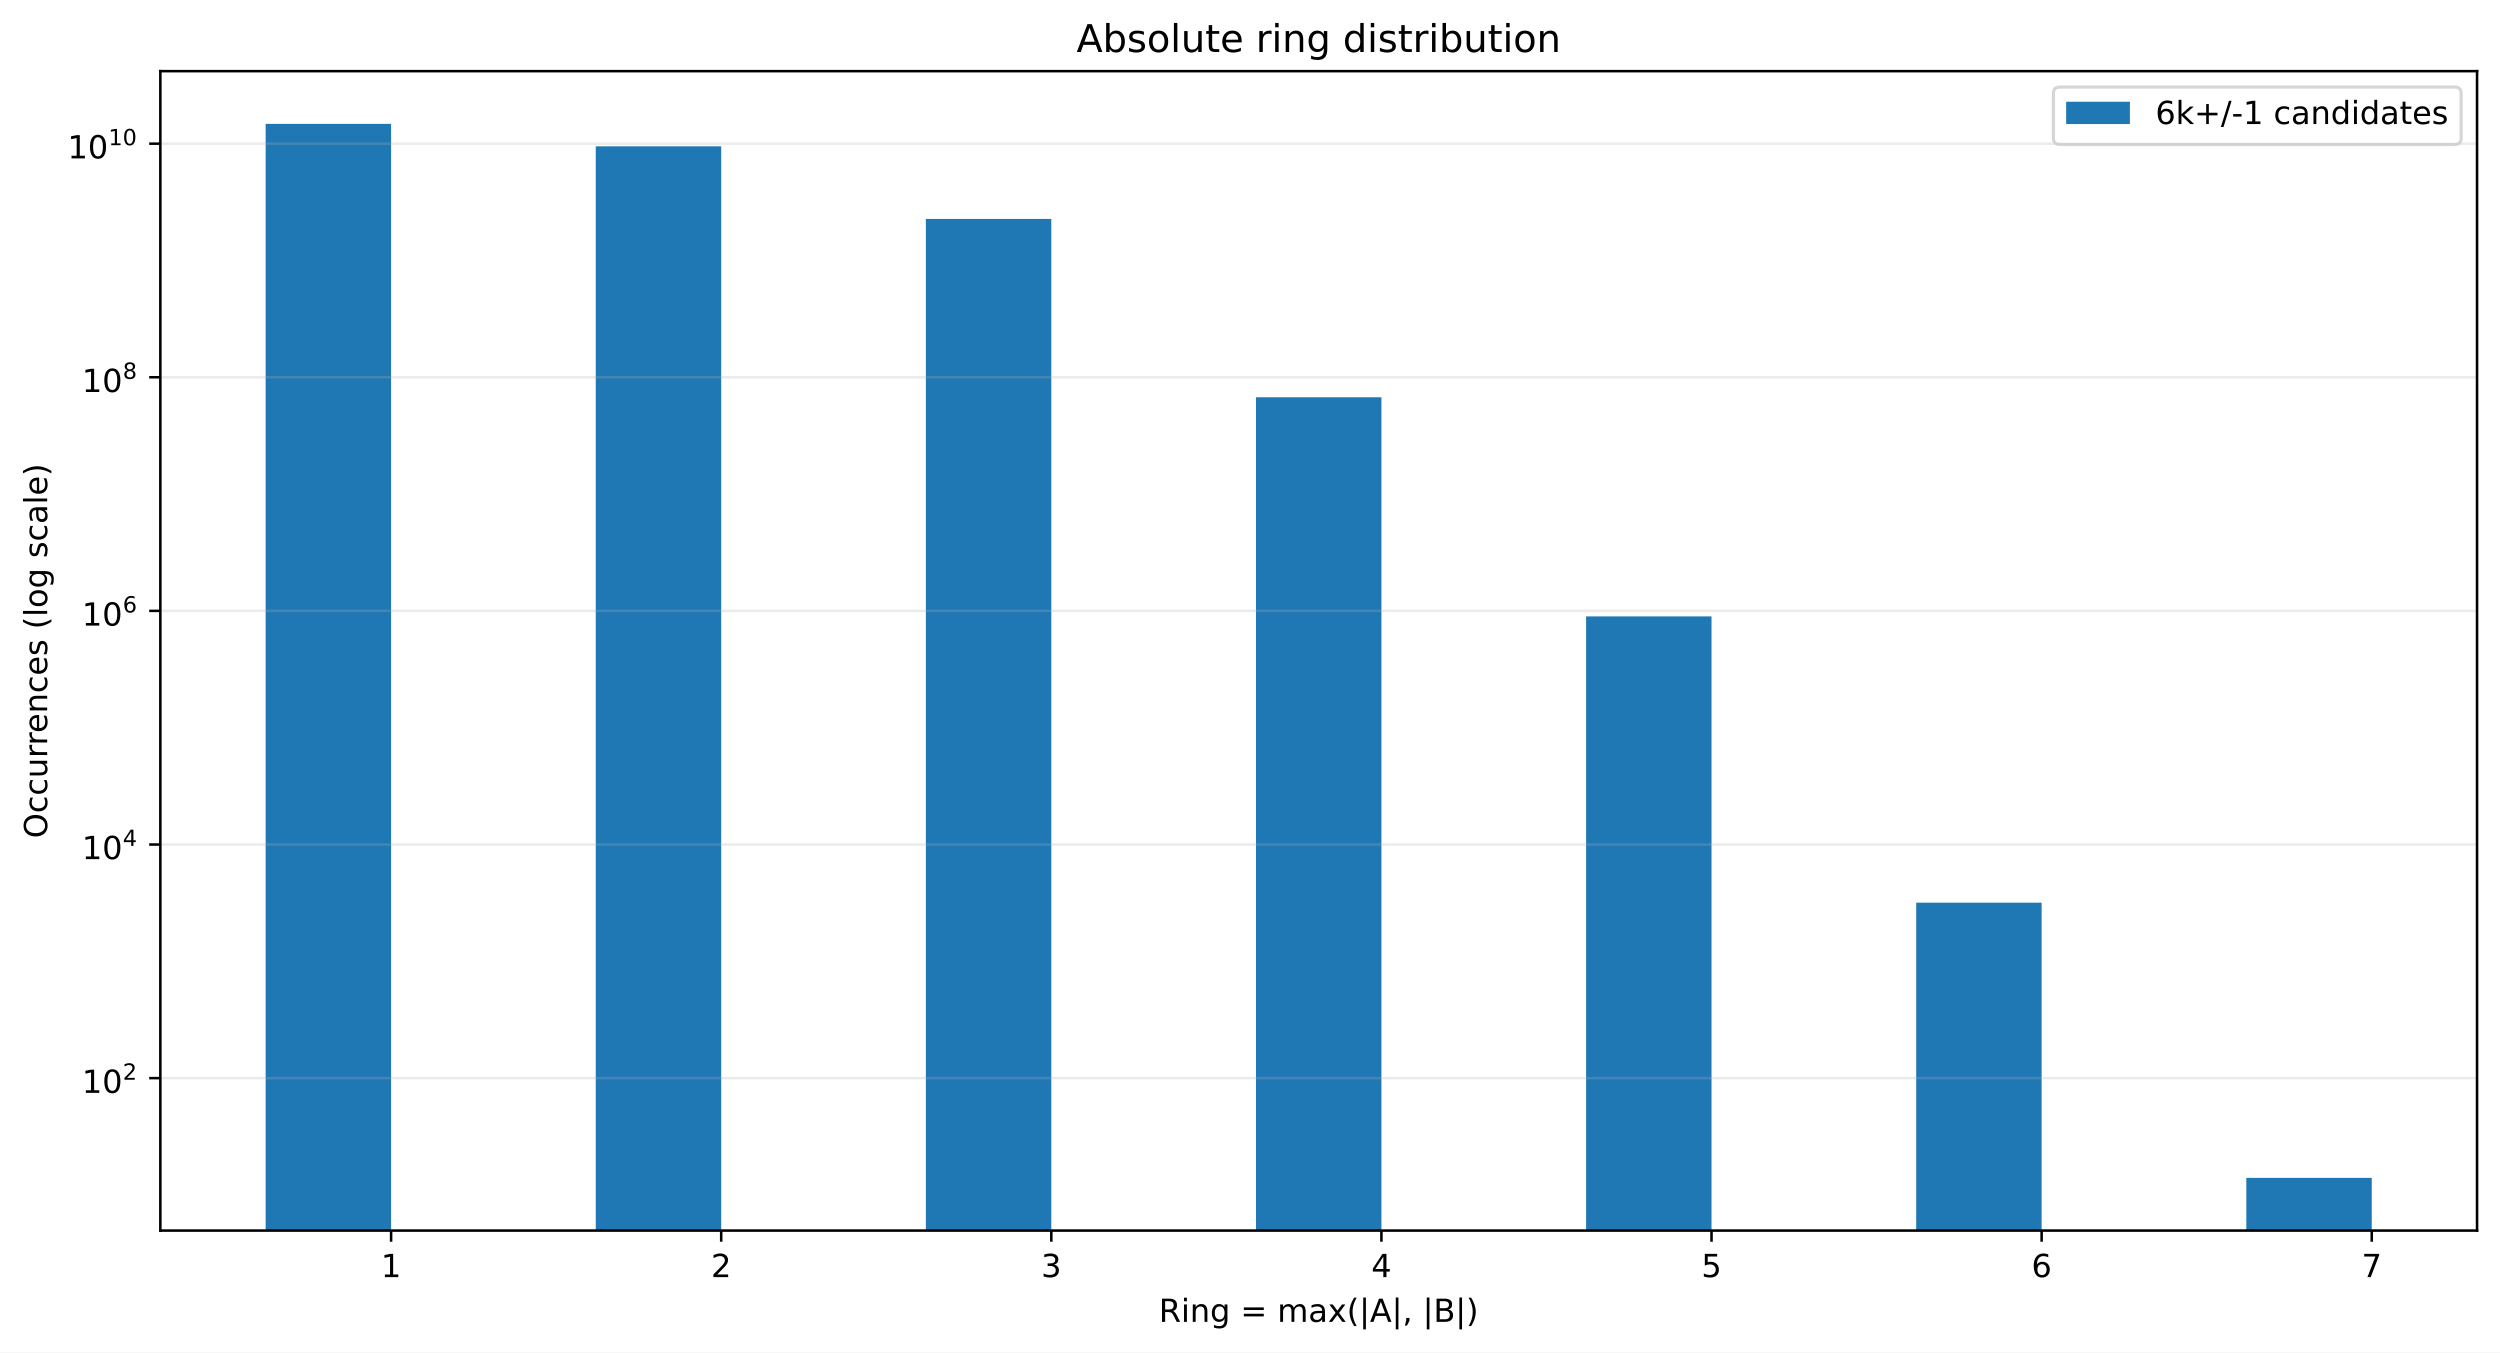
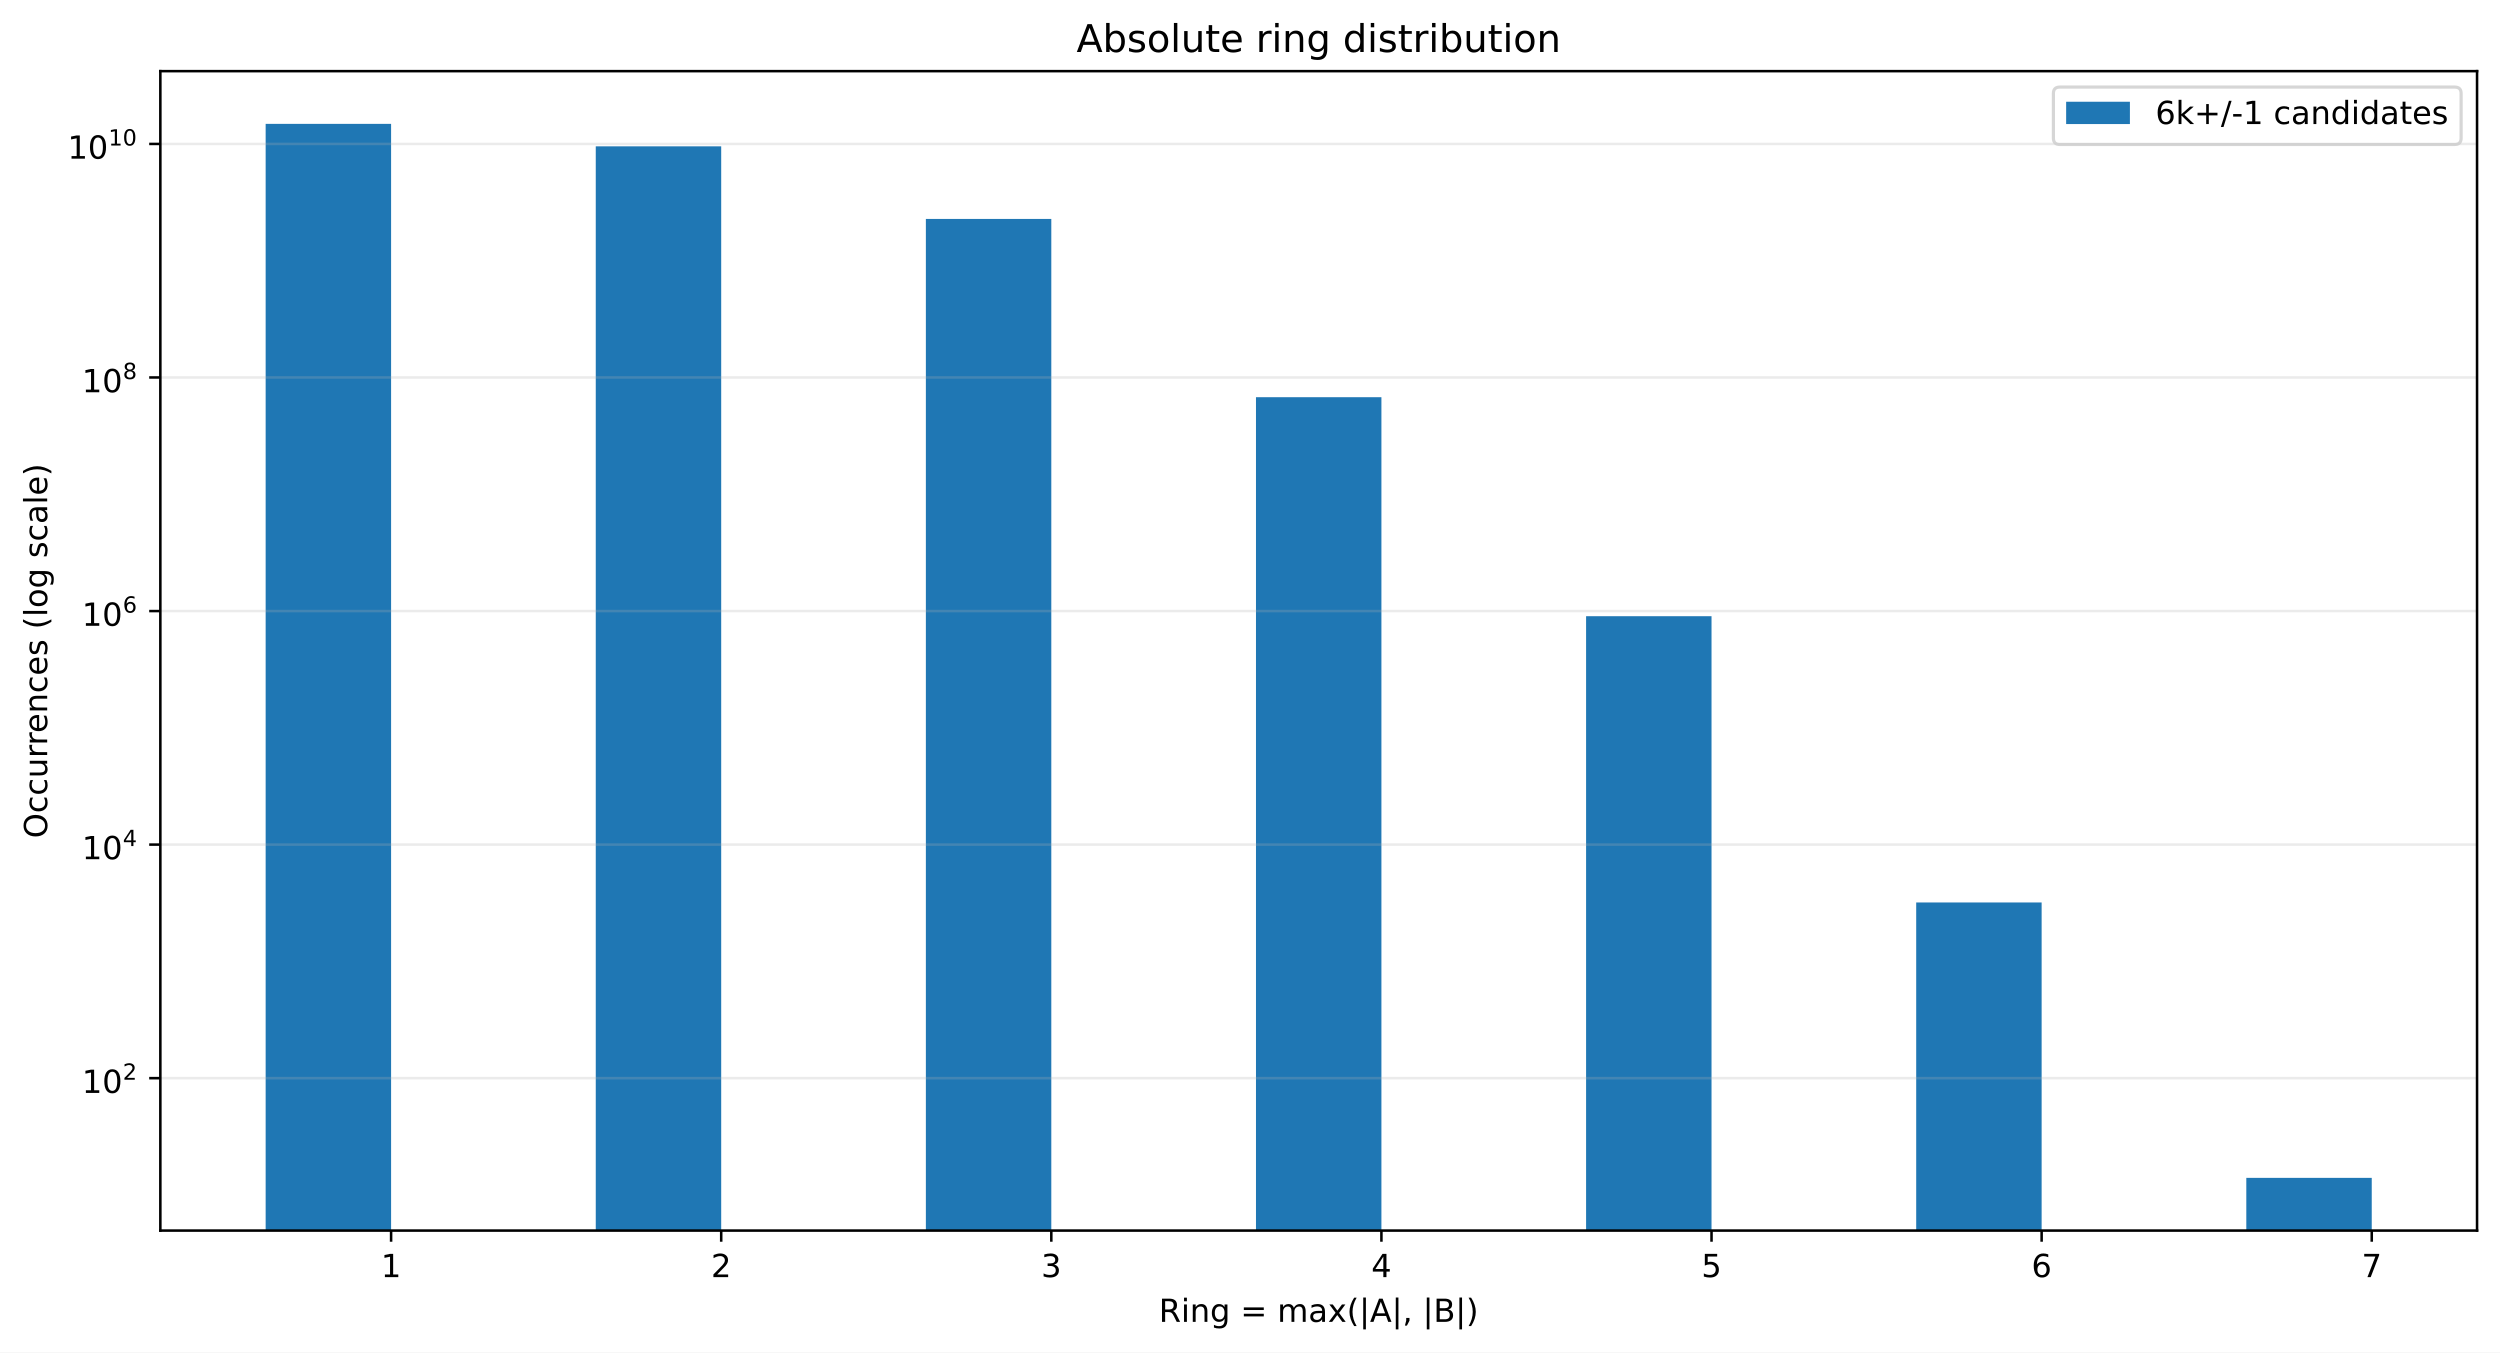
<svg xmlns="http://www.w3.org/2000/svg" xmlns:xlink="http://www.w3.org/1999/xlink" width="784.258pt" height="424.28pt" viewBox="0 0 784.258 424.28" version="1.1">
  <defs>
    <style type="text/css">*{stroke-linejoin: round; stroke-linecap: butt}</style>
  </defs>
  <g id="figure_1">
    <g id="patch_1">
      <path d="M 0 424.28  L 784.258 424.28  L 784.258 0  L 0 0  z " style="fill: #ffffff" />
    </g>
    <g id="axes_1">
      <g id="patch_2">
        <path d="M 50.301 386.036  L 777.058 386.036  L 777.058 22.318  L 50.301 22.318  z " style="fill: #ffffff" />
      </g>
      <g id="patch_3">
-         <path d="M 83.335 37055.465  L 122.687 37055.465  L 122.687 38.851  L 83.335 38.851  z " clip-path="url(#pf13f1424a8)" style="fill: #1f77b4" />
+         <path d="M 83.335 37045.117  L 122.687 37045.117  L 122.687 38.851  L 83.335 38.851  z " clip-path="url(#p269e6886d7)" style="fill: #1f77b4" />
      </g>
      <g id="patch_4">
-         <path d="M 186.891 37055.465  L 226.243 37055.465  L 226.243 45.904  L 186.891 45.904  z " clip-path="url(#pf13f1424a8)" style="fill: #1f77b4" />
+         <path d="M 186.891 37045.117  L 226.243 37045.117  L 226.243 45.902  L 186.891 45.902  z " clip-path="url(#p269e6886d7)" style="fill: #1f77b4" />
      </g>
      <g id="patch_5">
-         <path d="M 290.448 37055.465  L 329.799 37055.465  L 329.799 68.685  L 290.448 68.685  z " clip-path="url(#pf13f1424a8)" style="fill: #1f77b4" />
+         <path d="M 290.448 37045.117  L 329.799 37045.117  L 329.799 68.677  L 290.448 68.677  z " clip-path="url(#p269e6886d7)" style="fill: #1f77b4" />
      </g>
      <g id="patch_6">
-         <path d="M 394.004 37055.465  L 433.355 37055.465  L 433.355 124.625  L 394.004 124.625  z " clip-path="url(#pf13f1424a8)" style="fill: #1f77b4" />
+         <path d="M 394.004 37045.117  L 433.355 37045.117  L 433.355 124.601  L 394.004 124.601  z " clip-path="url(#p269e6886d7)" style="fill: #1f77b4" />
      </g>
      <g id="patch_7">
-         <path d="M 497.56 37055.465  L 536.912 37055.465  L 536.912 193.356  L 497.56 193.356  z " clip-path="url(#pf13f1424a8)" style="fill: #1f77b4" />
+         <path d="M 497.56 37045.117  L 536.912 37045.117  L 536.912 193.311  L 497.56 193.311  z " clip-path="url(#p269e6886d7)" style="fill: #1f77b4" />
      </g>
      <g id="patch_8">
-         <path d="M 601.116 37055.465  L 640.468 37055.465  L 640.468 283.174  L 601.116 283.174  z " clip-path="url(#pf13f1424a8)" style="fill: #1f77b4" />
+         <path d="M 601.116 37045.117  L 640.468 37045.117  L 640.468 283.113  L 601.116 283.113  z " clip-path="url(#p269e6886d7)" style="fill: #1f77b4" />
      </g>
      <g id="patch_9">
-         <path d="M 704.673 37055.465  L 744.024 37055.465  L 744.024 369.503  L 704.673 369.503  z " clip-path="url(#pf13f1424a8)" style="fill: #1f77b4" />
+         <path d="M 704.673 37045.117  L 744.024 37045.117  L 744.024 369.503  L 704.673 369.503  z " clip-path="url(#p269e6886d7)" style="fill: #1f77b4" />
      </g>
      <g id="matplotlib.axis_1">
        <g id="xtick_1">
          <g id="line2d_1">
            <defs>
-               <path id="mc1f34d32f0" d="M 0 0  L 0 3.5  " style="stroke: #000000; stroke-width: 0.8" />
+               <path id="mea0cc18259" d="M 0 0  L 0 3.5  " style="stroke: #000000; stroke-width: 0.8" />
            </defs>
            <g>
-               <use xlink:href="#mc1f34d32f0" x="122.687" y="386.036" style="stroke: #000000; stroke-width: 0.8" />
+               <use xlink:href="#mea0cc18259" x="122.687" y="386.036" style="stroke: #000000; stroke-width: 0.8" />
            </g>
          </g>
          <g id="text_1">
            <g transform="translate(119.5053 400.6334) scale(0.1 -0.1)">
              <defs>
                <path id="DejaVuSans-14" d="M 794 531  L 1825 531  L 1825 4091  L 703 3866  L 703 4441  L 1819 4666  L 2450 4666  L 2450 531  L 3481 531  L 3481 0  L 794 0  L 794 531  z " transform="scale(0.015625)" />
              </defs>
              <use xlink:href="#DejaVuSans-14" />
            </g>
          </g>
        </g>
        <g id="xtick_2">
          <g id="line2d_2">
            <g>
-               <use xlink:href="#mc1f34d32f0" x="226.243" y="386.036" style="stroke: #000000; stroke-width: 0.8" />
+               <use xlink:href="#mea0cc18259" x="226.243" y="386.036" style="stroke: #000000; stroke-width: 0.8" />
            </g>
          </g>
          <g id="text_2">
            <g transform="translate(223.0616 400.6334) scale(0.1 -0.1)">
              <defs>
                <path id="DejaVuSans-15" d="M 1228 531  L 3431 531  L 3431 0  L 469 0  L 469 531  Q 828 903 1448 1529  Q 2069 2156 2228 2338  Q 2531 2678 2651 2914  Q 2772 3150 2772 3378  Q 2772 3750 2511 3984  Q 2250 4219 1831 4219  Q 1534 4219 1204 4116  Q 875 4013 500 3803  L 500 4441  Q 881 4594 1212 4672  Q 1544 4750 1819 4750  Q 2544 4750 2975 4387  Q 3406 4025 3406 3419  Q 3406 3131 3298 2873  Q 3191 2616 2906 2266  Q 2828 2175 2409 1742  Q 1991 1309 1228 531  z " transform="scale(0.015625)" />
              </defs>
              <use xlink:href="#DejaVuSans-15" />
            </g>
          </g>
        </g>
        <g id="xtick_3">
          <g id="line2d_3">
            <g>
-               <use xlink:href="#mc1f34d32f0" x="329.799" y="386.036" style="stroke: #000000; stroke-width: 0.8" />
+               <use xlink:href="#mea0cc18259" x="329.799" y="386.036" style="stroke: #000000; stroke-width: 0.8" />
            </g>
          </g>
          <g id="text_3">
            <g transform="translate(326.6178 400.6334) scale(0.1 -0.1)">
              <defs>
                <path id="DejaVuSans-16" d="M 2597 2516  Q 3050 2419 3304 2112  Q 3559 1806 3559 1356  Q 3559 666 3084 287  Q 2609 -91 1734 -91  Q 1441 -91 1130 -33  Q 819 25 488 141  L 488 750  Q 750 597 1062 519  Q 1375 441 1716 441  Q 2309 441 2620 675  Q 2931 909 2931 1356  Q 2931 1769 2642 2001  Q 2353 2234 1838 2234  L 1294 2234  L 1294 2753  L 1863 2753  Q 2328 2753 2575 2939  Q 2822 3125 2822 3475  Q 2822 3834 2567 4026  Q 2313 4219 1838 4219  Q 1578 4219 1281 4162  Q 984 4106 628 3988  L 628 4550  Q 988 4650 1302 4700  Q 1616 4750 1894 4750  Q 2613 4750 3031 4423  Q 3450 4097 3450 3541  Q 3450 3153 3228 2886  Q 3006 2619 2597 2516  z " transform="scale(0.015625)" />
              </defs>
              <use xlink:href="#DejaVuSans-16" />
            </g>
          </g>
        </g>
        <g id="xtick_4">
          <g id="line2d_4">
            <g>
-               <use xlink:href="#mc1f34d32f0" x="433.355" y="386.036" style="stroke: #000000; stroke-width: 0.8" />
+               <use xlink:href="#mea0cc18259" x="433.355" y="386.036" style="stroke: #000000; stroke-width: 0.8" />
            </g>
          </g>
          <g id="text_4">
            <g transform="translate(430.174 400.6334) scale(0.1 -0.1)">
              <defs>
                <path id="DejaVuSans-17" d="M 2419 4116  L 825 1625  L 2419 1625  L 2419 4116  z M 2253 4666  L 3047 4666  L 3047 1625  L 3713 1625  L 3713 1100  L 3047 1100  L 3047 0  L 2419 0  L 2419 1100  L 313 1100  L 313 1709  L 2253 4666  z " transform="scale(0.015625)" />
              </defs>
              <use xlink:href="#DejaVuSans-17" />
            </g>
          </g>
        </g>
        <g id="xtick_5">
          <g id="line2d_5">
            <g>
-               <use xlink:href="#mc1f34d32f0" x="536.912" y="386.036" style="stroke: #000000; stroke-width: 0.8" />
+               <use xlink:href="#mea0cc18259" x="536.912" y="386.036" style="stroke: #000000; stroke-width: 0.8" />
            </g>
          </g>
          <g id="text_5">
            <g transform="translate(533.7303 400.6334) scale(0.1 -0.1)">
              <defs>
                <path id="DejaVuSans-18" d="M 691 4666  L 3169 4666  L 3169 4134  L 1269 4134  L 1269 2991  Q 1406 3038 1543 3061  Q 1681 3084 1819 3084  Q 2600 3084 3056 2656  Q 3513 2228 3513 1497  Q 3513 744 3044 326  Q 2575 -91 1722 -91  Q 1428 -91 1123 -41  Q 819 9 494 109  L 494 744  Q 775 591 1075 516  Q 1375 441 1709 441  Q 2250 441 2565 725  Q 2881 1009 2881 1497  Q 2881 1984 2565 2268  Q 2250 2553 1709 2553  Q 1456 2553 1204 2497  Q 953 2441 691 2322  L 691 4666  z " transform="scale(0.015625)" />
              </defs>
              <use xlink:href="#DejaVuSans-18" />
            </g>
          </g>
        </g>
        <g id="xtick_6">
          <g id="line2d_6">
            <g>
-               <use xlink:href="#mc1f34d32f0" x="640.468" y="386.036" style="stroke: #000000; stroke-width: 0.8" />
+               <use xlink:href="#mea0cc18259" x="640.468" y="386.036" style="stroke: #000000; stroke-width: 0.8" />
            </g>
          </g>
          <g id="text_6">
            <g transform="translate(637.2865 400.6334) scale(0.1 -0.1)">
              <defs>
                <path id="DejaVuSans-19" d="M 2113 2584  Q 1688 2584 1439 2293  Q 1191 2003 1191 1497  Q 1191 994 1439 701  Q 1688 409 2113 409  Q 2538 409 2786 701  Q 3034 994 3034 1497  Q 3034 2003 2786 2293  Q 2538 2584 2113 2584  z M 3366 4563  L 3366 3988  Q 3128 4100 2886 4159  Q 2644 4219 2406 4219  Q 1781 4219 1451 3797  Q 1122 3375 1075 2522  Q 1259 2794 1537 2939  Q 1816 3084 2150 3084  Q 2853 3084 3261 2657  Q 3669 2231 3669 1497  Q 3669 778 3244 343  Q 2819 -91 2113 -91  Q 1303 -91 875 529  Q 447 1150 447 2328  Q 447 3434 972 4092  Q 1497 4750 2381 4750  Q 2619 4750 2861 4703  Q 3103 4656 3366 4563  z " transform="scale(0.015625)" />
              </defs>
              <use xlink:href="#DejaVuSans-19" />
            </g>
          </g>
        </g>
        <g id="xtick_7">
          <g id="line2d_7">
            <g>
-               <use xlink:href="#mc1f34d32f0" x="744.024" y="386.036" style="stroke: #000000; stroke-width: 0.8" />
+               <use xlink:href="#mea0cc18259" x="744.024" y="386.036" style="stroke: #000000; stroke-width: 0.8" />
            </g>
          </g>
          <g id="text_7">
            <g transform="translate(740.8427 400.6334) scale(0.1 -0.1)">
              <defs>
                <path id="DejaVuSans-1a" d="M 525 4666  L 3525 4666  L 3525 4397  L 1831 0  L 1172 0  L 2766 4134  L 525 4134  L 525 4666  z " transform="scale(0.015625)" />
              </defs>
              <use xlink:href="#DejaVuSans-1a" />
            </g>
          </g>
        </g>
        <g id="text_8">
          <g transform="translate(363.5437 414.678) scale(0.1 -0.1)">
            <defs>
              <path id="DejaVuSans-35" d="M 2841 2188  Q 3044 2119 3236 1894  Q 3428 1669 3622 1275  L 4263 0  L 3584 0  L 2988 1197  Q 2756 1666 2539 1819  Q 2322 1972 1947 1972  L 1259 1972  L 1259 0  L 628 0  L 628 4666  L 2053 4666  Q 2853 4666 3247 4331  Q 3641 3997 3641 3322  Q 3641 2881 3436 2590  Q 3231 2300 2841 2188  z M 1259 4147  L 1259 2491  L 2053 2491  Q 2509 2491 2742 2702  Q 2975 2913 2975 3322  Q 2975 3731 2742 3939  Q 2509 4147 2053 4147  L 1259 4147  z " transform="scale(0.015625)" />
              <path id="DejaVuSans-4c" d="M 603 3500  L 1178 3500  L 1178 0  L 603 0  L 603 3500  z M 603 4863  L 1178 4863  L 1178 4134  L 603 4134  L 603 4863  z " transform="scale(0.015625)" />
              <path id="DejaVuSans-51" d="M 3513 2113  L 3513 0  L 2938 0  L 2938 2094  Q 2938 2591 2744 2837  Q 2550 3084 2163 3084  Q 1697 3084 1428 2787  Q 1159 2491 1159 1978  L 1159 0  L 581 0  L 581 3500  L 1159 3500  L 1159 2956  Q 1366 3272 1645 3428  Q 1925 3584 2291 3584  Q 2894 3584 3203 3211  Q 3513 2838 3513 2113  z " transform="scale(0.015625)" />
              <path id="DejaVuSans-4a" d="M 2906 1791  Q 2906 2416 2648 2759  Q 2391 3103 1925 3103  Q 1463 3103 1205 2759  Q 947 2416 947 1791  Q 947 1169 1205 825  Q 1463 481 1925 481  Q 2391 481 2648 825  Q 2906 1169 2906 1791  z M 3481 434  Q 3481 -459 3084 -895  Q 2688 -1331 1869 -1331  Q 1566 -1331 1297 -1286  Q 1028 -1241 775 -1147  L 775 -588  Q 1028 -725 1275 -790  Q 1522 -856 1778 -856  Q 2344 -856 2625 -561  Q 2906 -266 2906 331  L 2906 616  Q 2728 306 2450 153  Q 2172 0 1784 0  Q 1141 0 747 490  Q 353 981 353 1791  Q 353 2603 747 3093  Q 1141 3584 1784 3584  Q 2172 3584 2450 3431  Q 2728 3278 2906 2969  L 2906 3500  L 3481 3500  L 3481 434  z " transform="scale(0.015625)" />
              <path id="DejaVuSans-3" transform="scale(0.015625)" />
              <path id="DejaVuSans-20" d="M 678 2906  L 4684 2906  L 4684 2381  L 678 2381  L 678 2906  z M 678 1631  L 4684 1631  L 4684 1100  L 678 1100  L 678 1631  z " transform="scale(0.015625)" />
              <path id="DejaVuSans-50" d="M 3328 2828  Q 3544 3216 3844 3400  Q 4144 3584 4550 3584  Q 5097 3584 5394 3201  Q 5691 2819 5691 2113  L 5691 0  L 5113 0  L 5113 2094  Q 5113 2597 4934 2840  Q 4756 3084 4391 3084  Q 3944 3084 3684 2787  Q 3425 2491 3425 1978  L 3425 0  L 2847 0  L 2847 2094  Q 2847 2600 2669 2842  Q 2491 3084 2119 3084  Q 1678 3084 1418 2786  Q 1159 2488 1159 1978  L 1159 0  L 581 0  L 581 3500  L 1159 3500  L 1159 2956  Q 1356 3278 1631 3431  Q 1906 3584 2284 3584  Q 2666 3584 2933 3390  Q 3200 3197 3328 2828  z " transform="scale(0.015625)" />
              <path id="DejaVuSans-44" d="M 2194 1759  Q 1497 1759 1228 1600  Q 959 1441 959 1056  Q 959 750 1161 570  Q 1363 391 1709 391  Q 2188 391 2477 730  Q 2766 1069 2766 1631  L 2766 1759  L 2194 1759  z M 3341 1997  L 3341 0  L 2766 0  L 2766 531  Q 2569 213 2275 61  Q 1981 -91 1556 -91  Q 1019 -91 701 211  Q 384 513 384 1019  Q 384 1609 779 1909  Q 1175 2209 1959 2209  L 2766 2209  L 2766 2266  Q 2766 2663 2505 2880  Q 2244 3097 1772 3097  Q 1472 3097 1187 3025  Q 903 2953 641 2809  L 641 3341  Q 956 3463 1253 3523  Q 1550 3584 1831 3584  Q 2591 3584 2966 3190  Q 3341 2797 3341 1997  z " transform="scale(0.015625)" />
              <path id="DejaVuSans-5b" d="M 3513 3500  L 2247 1797  L 3578 0  L 2900 0  L 1881 1375  L 863 0  L 184 0  L 1544 1831  L 300 3500  L 978 3500  L 1906 2253  L 2834 3500  L 3513 3500  z " transform="scale(0.015625)" />
              <path id="DejaVuSans-b" d="M 1984 4856  Q 1566 4138 1362 3434  Q 1159 2731 1159 2009  Q 1159 1288 1364 580  Q 1569 -128 1984 -844  L 1484 -844  Q 1016 -109 783 600  Q 550 1309 550 2009  Q 550 2706 781 3412  Q 1013 4119 1484 4856  L 1984 4856  z " transform="scale(0.015625)" />
              <path id="DejaVuSans-5f" d="M 1344 4891  L 1344 -1509  L 813 -1509  L 813 4891  L 1344 4891  z " transform="scale(0.015625)" />
              <path id="DejaVuSans-24" d="M 2188 4044  L 1331 1722  L 3047 1722  L 2188 4044  z M 1831 4666  L 2547 4666  L 4325 0  L 3669 0  L 3244 1197  L 1141 1197  L 716 0  L 50 0  L 1831 4666  z " transform="scale(0.015625)" />
              <path id="DejaVuSans-f" d="M 750 794  L 1409 794  L 1409 256  L 897 -744  L 494 -744  L 750 256  L 750 794  z " transform="scale(0.015625)" />
              <path id="DejaVuSans-25" d="M 1259 2228  L 1259 519  L 2272 519  Q 2781 519 3026 730  Q 3272 941 3272 1375  Q 3272 1813 3026 2020  Q 2781 2228 2272 2228  L 1259 2228  z M 1259 4147  L 1259 2741  L 2194 2741  Q 2656 2741 2882 2914  Q 3109 3088 3109 3444  Q 3109 3797 2882 3972  Q 2656 4147 2194 4147  L 1259 4147  z M 628 4666  L 2241 4666  Q 2963 4666 3353 4366  Q 3744 4066 3744 3513  Q 3744 3084 3544 2831  Q 3344 2578 2956 2516  Q 3422 2416 3680 2098  Q 3938 1781 3938 1306  Q 3938 681 3513 340  Q 3088 0 2303 0  L 628 0  L 628 4666  z " transform="scale(0.015625)" />
              <path id="DejaVuSans-c" d="M 513 4856  L 1013 4856  Q 1481 4119 1714 3412  Q 1947 2706 1947 2009  Q 1947 1309 1714 600  Q 1481 -109 1013 -844  L 513 -844  Q 928 -128 1133 580  Q 1338 1288 1338 2009  Q 1338 2731 1133 3434  Q 928 4138 513 4856  z " transform="scale(0.015625)" />
            </defs>
            <use xlink:href="#DejaVuSans-35" />
            <use xlink:href="#DejaVuSans-4c" transform="translate(69.48438 0)" />
            <use xlink:href="#DejaVuSans-51" transform="translate(97.26562 0)" />
            <use xlink:href="#DejaVuSans-4a" transform="translate(160.6406 0)" />
            <use xlink:href="#DejaVuSans-3" transform="translate(224.125 0)" />
            <use xlink:href="#DejaVuSans-20" transform="translate(255.9062 0)" />
            <use xlink:href="#DejaVuSans-3" transform="translate(339.7031 0)" />
            <use xlink:href="#DejaVuSans-50" transform="translate(371.4844 0)" />
            <use xlink:href="#DejaVuSans-44" transform="translate(468.8906 0)" />
            <use xlink:href="#DejaVuSans-5b" transform="translate(530.1719 0)" />
            <use xlink:href="#DejaVuSans-b" transform="translate(589.3594 0)" />
            <use xlink:href="#DejaVuSans-5f" transform="translate(628.375 0)" />
            <use xlink:href="#DejaVuSans-24" transform="translate(662.0625 0)" />
            <use xlink:href="#DejaVuSans-5f" transform="translate(730.4688 0)" />
            <use xlink:href="#DejaVuSans-f" transform="translate(764.1562 0)" />
            <use xlink:href="#DejaVuSans-3" transform="translate(795.9375 0)" />
            <use xlink:href="#DejaVuSans-5f" transform="translate(827.7188 0)" />
            <use xlink:href="#DejaVuSans-25" transform="translate(861.4062 0)" />
            <use xlink:href="#DejaVuSans-5f" transform="translate(930.0156 0)" />
            <use xlink:href="#DejaVuSans-c" transform="translate(963.7031 0)" />
          </g>
        </g>
      </g>
      <g id="matplotlib.axis_2">
        <g id="ytick_1">
          <g id="line2d_8">
-             <path d="M 50.301 338.214  L 777.058 338.214  " clip-path="url(#pf13f1424a8)" style="fill: none; stroke: #b0b0b0; stroke-opacity: 0.25; stroke-width: 0.8; stroke-linecap: square" />
+             <path d="M 50.301 338.223  L 777.058 338.223  " clip-path="url(#p269e6886d7)" style="fill: none; stroke: #b0b0b0; stroke-opacity: 0.25; stroke-width: 0.8; stroke-linecap: square" />
          </g>
          <g id="line2d_9">
            <defs>
-               <path id="ma4c05c6f1f" d="M 0 0  L -3.5 0  " style="stroke: #000000; stroke-width: 0.8" />
+               <path id="m0dfbb23d87" d="M 0 0  L -3.5 0  " style="stroke: #000000; stroke-width: 0.8" />
            </defs>
            <g>
-               <use xlink:href="#ma4c05c6f1f" x="50.301" y="338.214" style="stroke: #000000; stroke-width: 0.8" />
+               <use xlink:href="#m0dfbb23d87" x="50.301" y="338.223" style="stroke: #000000; stroke-width: 0.8" />
            </g>
          </g>
          <g id="text_9">
-             <g transform="translate(25.70078 342.9139) scale(0.1 -0.1)">
+             <g transform="translate(25.70078 342.9227) scale(0.1 -0.1)">
              <defs>
                <path id="DejaVuSans-13" d="M 2034 4250  Q 1547 4250 1301 3770  Q 1056 3291 1056 2328  Q 1056 1369 1301 889  Q 1547 409 2034 409  Q 2525 409 2770 889  Q 3016 1369 3016 2328  Q 3016 3291 2770 3770  Q 2525 4250 2034 4250  z M 2034 4750  Q 2819 4750 3233 4129  Q 3647 3509 3647 2328  Q 3647 1150 3233 529  Q 2819 -91 2034 -91  Q 1250 -91 836 529  Q 422 1150 422 2328  Q 422 3509 836 4129  Q 1250 4750 2034 4750  z " transform="scale(0.015625)" />
              </defs>
              <use xlink:href="#DejaVuSans-14" transform="translate(0 0.746875)" />
              <use xlink:href="#DejaVuSans-13" transform="translate(63.62305 0.746875)" />
              <use xlink:href="#DejaVuSans-15" transform="translate(128.2031 42.04688) scale(0.7)" />
            </g>
          </g>
        </g>
        <g id="ytick_2">
          <g id="line2d_10">
-             <path d="M 50.301 264.926  L 777.058 264.926  " clip-path="url(#pf13f1424a8)" style="fill: none; stroke: #b0b0b0; stroke-opacity: 0.25; stroke-width: 0.8; stroke-linecap: square" />
+             <path d="M 50.301 264.955  L 777.058 264.955  " clip-path="url(#p269e6886d7)" style="fill: none; stroke: #b0b0b0; stroke-opacity: 0.25; stroke-width: 0.8; stroke-linecap: square" />
          </g>
          <g id="line2d_11">
            <g>
-               <use xlink:href="#ma4c05c6f1f" x="50.301" y="264.926" style="stroke: #000000; stroke-width: 0.8" />
+               <use xlink:href="#m0dfbb23d87" x="50.301" y="264.955" style="stroke: #000000; stroke-width: 0.8" />
            </g>
          </g>
          <g id="text_10">
-             <g transform="translate(25.70078 269.576) scale(0.1 -0.1)">
+             <g transform="translate(25.70078 269.6055) scale(0.1 -0.1)">
              <use xlink:href="#DejaVuSans-14" transform="translate(0 0.665625)" />
              <use xlink:href="#DejaVuSans-13" transform="translate(63.62305 0.665625)" />
              <use xlink:href="#DejaVuSans-17" transform="translate(128.2031 41.96563) scale(0.7)" />
            </g>
          </g>
        </g>
        <g id="ytick_3">
          <g id="line2d_12">
-             <path d="M 50.301 191.638  L 777.058 191.638  " clip-path="url(#pf13f1424a8)" style="fill: none; stroke: #b0b0b0; stroke-opacity: 0.25; stroke-width: 0.8; stroke-linecap: square" />
+             <path d="M 50.301 191.688  L 777.058 191.688  " clip-path="url(#p269e6886d7)" style="fill: none; stroke: #b0b0b0; stroke-opacity: 0.25; stroke-width: 0.8; stroke-linecap: square" />
          </g>
          <g id="line2d_13">
            <g>
-               <use xlink:href="#ma4c05c6f1f" x="50.301" y="191.638" style="stroke: #000000; stroke-width: 0.8" />
+               <use xlink:href="#m0dfbb23d87" x="50.301" y="191.688" style="stroke: #000000; stroke-width: 0.8" />
            </g>
          </g>
          <g id="text_11">
-             <g transform="translate(25.70078 196.3381) scale(0.1 -0.1)">
+             <g transform="translate(25.70078 196.3882) scale(0.1 -0.1)">
              <use xlink:href="#DejaVuSans-14" transform="translate(0 0.746875)" />
              <use xlink:href="#DejaVuSans-13" transform="translate(63.62305 0.746875)" />
              <use xlink:href="#DejaVuSans-19" transform="translate(128.2031 42.04688) scale(0.7)" />
            </g>
          </g>
        </g>
        <g id="ytick_4">
          <g id="line2d_14">
-             <path d="M 50.301 118.35  L 777.058 118.35  " clip-path="url(#pf13f1424a8)" style="fill: none; stroke: #b0b0b0; stroke-opacity: 0.25; stroke-width: 0.8; stroke-linecap: square" />
+             <path d="M 50.301 118.421  L 777.058 118.421  " clip-path="url(#p269e6886d7)" style="fill: none; stroke: #b0b0b0; stroke-opacity: 0.25; stroke-width: 0.8; stroke-linecap: square" />
          </g>
          <g id="line2d_15">
            <g>
-               <use xlink:href="#ma4c05c6f1f" x="50.301" y="118.35" style="stroke: #000000; stroke-width: 0.8" />
+               <use xlink:href="#m0dfbb23d87" x="50.301" y="118.421" style="stroke: #000000; stroke-width: 0.8" />
            </g>
          </g>
          <g id="text_12">
-             <g transform="translate(25.70078 123.0501) scale(0.1 -0.1)">
+             <g transform="translate(25.70078 123.121) scale(0.1 -0.1)">
              <defs>
                <path id="DejaVuSans-1b" d="M 2034 2216  Q 1584 2216 1326 1975  Q 1069 1734 1069 1313  Q 1069 891 1326 650  Q 1584 409 2034 409  Q 2484 409 2743 651  Q 3003 894 3003 1313  Q 3003 1734 2745 1975  Q 2488 2216 2034 2216  z M 1403 2484  Q 997 2584 770 2862  Q 544 3141 544 3541  Q 544 4100 942 4425  Q 1341 4750 2034 4750  Q 2731 4750 3128 4425  Q 3525 4100 3525 3541  Q 3525 3141 3298 2862  Q 3072 2584 2669 2484  Q 3125 2378 3379 2068  Q 3634 1759 3634 1313  Q 3634 634 3220 271  Q 2806 -91 2034 -91  Q 1263 -91 848 271  Q 434 634 434 1313  Q 434 1759 690 2068  Q 947 2378 1403 2484  z M 1172 3481  Q 1172 3119 1398 2916  Q 1625 2713 2034 2713  Q 2441 2713 2670 2916  Q 2900 3119 2900 3481  Q 2900 3844 2670 4047  Q 2441 4250 2034 4250  Q 1625 4250 1398 4047  Q 1172 3844 1172 3481  z " transform="scale(0.015625)" />
              </defs>
              <use xlink:href="#DejaVuSans-14" transform="translate(0 0.746875)" />
              <use xlink:href="#DejaVuSans-13" transform="translate(63.62305 0.746875)" />
              <use xlink:href="#DejaVuSans-1b" transform="translate(128.2031 42.04688) scale(0.7)" />
            </g>
          </g>
        </g>
        <g id="ytick_5">
          <g id="line2d_16">
-             <path d="M 50.301 45.062  L 777.058 45.062  " clip-path="url(#pf13f1424a8)" style="fill: none; stroke: #b0b0b0; stroke-opacity: 0.25; stroke-width: 0.8; stroke-linecap: square" />
+             <path d="M 50.301 45.154  L 777.058 45.154  " clip-path="url(#p269e6886d7)" style="fill: none; stroke: #b0b0b0; stroke-opacity: 0.25; stroke-width: 0.8; stroke-linecap: square" />
          </g>
          <g id="line2d_17">
            <g>
-               <use xlink:href="#ma4c05c6f1f" x="50.301" y="45.062" style="stroke: #000000; stroke-width: 0.8" />
+               <use xlink:href="#m0dfbb23d87" x="50.301" y="45.154" style="stroke: #000000; stroke-width: 0.8" />
            </g>
          </g>
          <g id="text_13">
-             <g transform="translate(21.20078 49.7622) scale(0.1 -0.1)">
+             <g transform="translate(21.20078 49.85372) scale(0.1 -0.1)">
              <use xlink:href="#DejaVuSans-14" transform="translate(0 0.746875)" />
              <use xlink:href="#DejaVuSans-13" transform="translate(63.62305 0.746875)" />
              <use xlink:href="#DejaVuSans-14" transform="translate(128.2031 42.04688) scale(0.7)" />
              <use xlink:href="#DejaVuSans-13" transform="translate(172.7393 42.04688) scale(0.7)" />
            </g>
          </g>
        </g>
        <g id="text_14">
          <g transform="translate(14.79844 262.9551) rotate(-90) scale(0.1 -0.1)">
            <defs>
              <path id="DejaVuSans-32" d="M 2522 4238  Q 1834 4238 1429 3725  Q 1025 3213 1025 2328  Q 1025 1447 1429 934  Q 1834 422 2522 422  Q 3209 422 3611 934  Q 4013 1447 4013 2328  Q 4013 3213 3611 3725  Q 3209 4238 2522 4238  z M 2522 4750  Q 3503 4750 4090 4092  Q 4678 3434 4678 2328  Q 4678 1225 4090 567  Q 3503 -91 2522 -91  Q 1538 -91 948 565  Q 359 1222 359 2328  Q 359 3434 948 4092  Q 1538 4750 2522 4750  z " transform="scale(0.015625)" />
              <path id="DejaVuSans-46" d="M 3122 3366  L 3122 2828  Q 2878 2963 2633 3030  Q 2388 3097 2138 3097  Q 1578 3097 1268 2742  Q 959 2388 959 1747  Q 959 1106 1268 751  Q 1578 397 2138 397  Q 2388 397 2633 464  Q 2878 531 3122 666  L 3122 134  Q 2881 22 2623 -34  Q 2366 -91 2075 -91  Q 1284 -91 818 406  Q 353 903 353 1747  Q 353 2603 823 3093  Q 1294 3584 2113 3584  Q 2378 3584 2631 3529  Q 2884 3475 3122 3366  z " transform="scale(0.015625)" />
              <path id="DejaVuSans-58" d="M 544 1381  L 544 3500  L 1119 3500  L 1119 1403  Q 1119 906 1312 657  Q 1506 409 1894 409  Q 2359 409 2629 706  Q 2900 1003 2900 1516  L 2900 3500  L 3475 3500  L 3475 0  L 2900 0  L 2900 538  Q 2691 219 2414 64  Q 2138 -91 1772 -91  Q 1169 -91 856 284  Q 544 659 544 1381  z M 1991 3584  L 1991 3584  z " transform="scale(0.015625)" />
              <path id="DejaVuSans-55" d="M 2631 2963  Q 2534 3019 2420 3045  Q 2306 3072 2169 3072  Q 1681 3072 1420 2755  Q 1159 2438 1159 1844  L 1159 0  L 581 0  L 581 3500  L 1159 3500  L 1159 2956  Q 1341 3275 1631 3429  Q 1922 3584 2338 3584  Q 2397 3584 2469 3576  Q 2541 3569 2628 3553  L 2631 2963  z " transform="scale(0.015625)" />
              <path id="DejaVuSans-48" d="M 3597 1894  L 3597 1613  L 953 1613  Q 991 1019 1311 708  Q 1631 397 2203 397  Q 2534 397 2845 478  Q 3156 559 3463 722  L 3463 178  Q 3153 47 2828 -22  Q 2503 -91 2169 -91  Q 1331 -91 842 396  Q 353 884 353 1716  Q 353 2575 817 3079  Q 1281 3584 2069 3584  Q 2775 3584 3186 3129  Q 3597 2675 3597 1894  z M 3022 2063  Q 3016 2534 2758 2815  Q 2500 3097 2075 3097  Q 1594 3097 1305 2825  Q 1016 2553 972 2059  L 3022 2063  z " transform="scale(0.015625)" />
              <path id="DejaVuSans-56" d="M 2834 3397  L 2834 2853  Q 2591 2978 2328 3040  Q 2066 3103 1784 3103  Q 1356 3103 1142 2972  Q 928 2841 928 2578  Q 928 2378 1081 2264  Q 1234 2150 1697 2047  L 1894 2003  Q 2506 1872 2764 1633  Q 3022 1394 3022 966  Q 3022 478 2636 193  Q 2250 -91 1575 -91  Q 1294 -91 989 -36  Q 684 19 347 128  L 347 722  Q 666 556 975 473  Q 1284 391 1588 391  Q 1994 391 2212 530  Q 2431 669 2431 922  Q 2431 1156 2273 1281  Q 2116 1406 1581 1522  L 1381 1569  Q 847 1681 609 1914  Q 372 2147 372 2553  Q 372 3047 722 3315  Q 1072 3584 1716 3584  Q 2034 3584 2315 3537  Q 2597 3491 2834 3397  z " transform="scale(0.015625)" />
              <path id="DejaVuSans-4f" d="M 603 4863  L 1178 4863  L 1178 0  L 603 0  L 603 4863  z " transform="scale(0.015625)" />
              <path id="DejaVuSans-52" d="M 1959 3097  Q 1497 3097 1228 2736  Q 959 2375 959 1747  Q 959 1119 1226 758  Q 1494 397 1959 397  Q 2419 397 2687 759  Q 2956 1122 2956 1747  Q 2956 2369 2687 2733  Q 2419 3097 1959 3097  z M 1959 3584  Q 2709 3584 3137 3096  Q 3566 2609 3566 1747  Q 3566 888 3137 398  Q 2709 -91 1959 -91  Q 1206 -91 779 398  Q 353 888 353 1747  Q 353 2609 779 3096  Q 1206 3584 1959 3584  z " transform="scale(0.015625)" />
            </defs>
            <use xlink:href="#DejaVuSans-32" />
            <use xlink:href="#DejaVuSans-46" transform="translate(78.71875 0)" />
            <use xlink:href="#DejaVuSans-46" transform="translate(133.7031 0)" />
            <use xlink:href="#DejaVuSans-58" transform="translate(188.6875 0)" />
            <use xlink:href="#DejaVuSans-55" transform="translate(252.0625 0)" />
            <use xlink:href="#DejaVuSans-55" transform="translate(291.4219 0)" />
            <use xlink:href="#DejaVuSans-48" transform="translate(330.3281 0)" />
            <use xlink:href="#DejaVuSans-51" transform="translate(391.8594 0)" />
            <use xlink:href="#DejaVuSans-46" transform="translate(455.2344 0)" />
            <use xlink:href="#DejaVuSans-48" transform="translate(510.2188 0)" />
            <use xlink:href="#DejaVuSans-56" transform="translate(571.75 0)" />
            <use xlink:href="#DejaVuSans-3" transform="translate(623.8438 0)" />
            <use xlink:href="#DejaVuSans-b" transform="translate(655.625 0)" />
            <use xlink:href="#DejaVuSans-4f" transform="translate(694.6406 0)" />
            <use xlink:href="#DejaVuSans-52" transform="translate(722.4219 0)" />
            <use xlink:href="#DejaVuSans-4a" transform="translate(783.6094 0)" />
            <use xlink:href="#DejaVuSans-3" transform="translate(847.0938 0)" />
            <use xlink:href="#DejaVuSans-56" transform="translate(878.875 0)" />
            <use xlink:href="#DejaVuSans-46" transform="translate(930.9688 0)" />
            <use xlink:href="#DejaVuSans-44" transform="translate(985.9531 0)" />
            <use xlink:href="#DejaVuSans-4f" transform="translate(1047.234 0)" />
            <use xlink:href="#DejaVuSans-48" transform="translate(1075.016 0)" />
            <use xlink:href="#DejaVuSans-c" transform="translate(1136.547 0)" />
          </g>
        </g>
      </g>
      <g id="patch_10">
        <path d="M 50.301 386.036  L 50.301 22.318  " style="fill: none; stroke: #000000; stroke-width: 0.8; stroke-linejoin: miter; stroke-linecap: square" />
      </g>
      <g id="patch_11">
        <path d="M 777.058 386.036  L 777.058 22.318  " style="fill: none; stroke: #000000; stroke-width: 0.8; stroke-linejoin: miter; stroke-linecap: square" />
      </g>
      <g id="patch_12">
        <path d="M 50.301 386.036  L 777.058 386.036  " style="fill: none; stroke: #000000; stroke-width: 0.8; stroke-linejoin: miter; stroke-linecap: square" />
      </g>
      <g id="patch_13">
        <path d="M 50.301 22.318  L 777.058 22.318  " style="fill: none; stroke: #000000; stroke-width: 0.8; stroke-linejoin: miter; stroke-linecap: square" />
      </g>
      <g id="text_15">
        <g transform="translate(337.7055 16.31812) scale(0.12 -0.12)">
          <defs>
            <path id="DejaVuSans-45" d="M 3116 1747  Q 3116 2381 2855 2742  Q 2594 3103 2138 3103  Q 1681 3103 1420 2742  Q 1159 2381 1159 1747  Q 1159 1113 1420 752  Q 1681 391 2138 391  Q 2594 391 2855 752  Q 3116 1113 3116 1747  z M 1159 2969  Q 1341 3281 1617 3432  Q 1894 3584 2278 3584  Q 2916 3584 3314 3078  Q 3713 2572 3713 1747  Q 3713 922 3314 415  Q 2916 -91 2278 -91  Q 1894 -91 1617 61  Q 1341 213 1159 525  L 1159 0  L 581 0  L 581 4863  L 1159 4863  L 1159 2969  z " transform="scale(0.015625)" />
            <path id="DejaVuSans-57" d="M 1172 4494  L 1172 3500  L 2356 3500  L 2356 3053  L 1172 3053  L 1172 1153  Q 1172 725 1289 603  Q 1406 481 1766 481  L 2356 481  L 2356 0  L 1766 0  Q 1100 0 847 248  Q 594 497 594 1153  L 594 3053  L 172 3053  L 172 3500  L 594 3500  L 594 4494  L 1172 4494  z " transform="scale(0.015625)" />
            <path id="DejaVuSans-47" d="M 2906 2969  L 2906 4863  L 3481 4863  L 3481 0  L 2906 0  L 2906 525  Q 2725 213 2448 61  Q 2172 -91 1784 -91  Q 1150 -91 751 415  Q 353 922 353 1747  Q 353 2572 751 3078  Q 1150 3584 1784 3584  Q 2172 3584 2448 3432  Q 2725 3281 2906 2969  z M 947 1747  Q 947 1113 1208 752  Q 1469 391 1925 391  Q 2381 391 2643 752  Q 2906 1113 2906 1747  Q 2906 2381 2643 2742  Q 2381 3103 1925 3103  Q 1469 3103 1208 2742  Q 947 2381 947 1747  z " transform="scale(0.015625)" />
          </defs>
          <use xlink:href="#DejaVuSans-24" />
          <use xlink:href="#DejaVuSans-45" transform="translate(68.40625 0)" />
          <use xlink:href="#DejaVuSans-56" transform="translate(131.8906 0)" />
          <use xlink:href="#DejaVuSans-52" transform="translate(183.9844 0)" />
          <use xlink:href="#DejaVuSans-4f" transform="translate(245.1719 0)" />
          <use xlink:href="#DejaVuSans-58" transform="translate(272.9531 0)" />
          <use xlink:href="#DejaVuSans-57" transform="translate(336.3281 0)" />
          <use xlink:href="#DejaVuSans-48" transform="translate(375.5312 0)" />
          <use xlink:href="#DejaVuSans-3" transform="translate(437.0625 0)" />
          <use xlink:href="#DejaVuSans-55" transform="translate(468.8438 0)" />
          <use xlink:href="#DejaVuSans-4c" transform="translate(509.9531 0)" />
          <use xlink:href="#DejaVuSans-51" transform="translate(537.7344 0)" />
          <use xlink:href="#DejaVuSans-4a" transform="translate(601.1094 0)" />
          <use xlink:href="#DejaVuSans-3" transform="translate(664.5938 0)" />
          <use xlink:href="#DejaVuSans-47" transform="translate(696.375 0)" />
          <use xlink:href="#DejaVuSans-4c" transform="translate(759.8594 0)" />
          <use xlink:href="#DejaVuSans-56" transform="translate(787.6406 0)" />
          <use xlink:href="#DejaVuSans-57" transform="translate(839.7344 0)" />
          <use xlink:href="#DejaVuSans-55" transform="translate(878.9375 0)" />
          <use xlink:href="#DejaVuSans-4c" transform="translate(920.0469 0)" />
          <use xlink:href="#DejaVuSans-45" transform="translate(947.8281 0)" />
          <use xlink:href="#DejaVuSans-58" transform="translate(1011.312 0)" />
          <use xlink:href="#DejaVuSans-57" transform="translate(1074.688 0)" />
          <use xlink:href="#DejaVuSans-4c" transform="translate(1113.891 0)" />
          <use xlink:href="#DejaVuSans-52" transform="translate(1141.672 0)" />
          <use xlink:href="#DejaVuSans-51" transform="translate(1202.859 0)" />
        </g>
      </g>
      <g id="legend_1">
        <g id="patch_14">
          <path d="M 646.158 45.319  L 770.058 45.319  Q 772.058 45.319 772.058 43.319  L 772.058 29.318  Q 772.058 27.318 770.058 27.318  L 646.158 27.318  Q 644.158 27.318 644.158 29.318  L 644.158 43.319  Q 644.158 45.319 646.158 45.319  z " style="fill: #ffffff; opacity: 0.8; stroke: #cccccc; stroke-linejoin: miter" />
        </g>
        <g id="patch_15">
          <path d="M 648.158 38.917  L 668.158 38.917  L 668.158 31.917  L 648.158 31.917  z " style="fill: #1f77b4" />
        </g>
        <g id="text_16">
          <g transform="translate(676.1584 38.91656) scale(0.1 -0.1)">
            <defs>
              <path id="DejaVuSans-4e" d="M 581 4863  L 1159 4863  L 1159 1991  L 2875 3500  L 3609 3500  L 1753 1863  L 3688 0  L 2938 0  L 1159 1709  L 1159 0  L 581 0  L 581 4863  z " transform="scale(0.015625)" />
              <path id="DejaVuSans-e" d="M 2944 4013  L 2944 2272  L 4684 2272  L 4684 1741  L 2944 1741  L 2944 0  L 2419 0  L 2419 1741  L 678 1741  L 678 2272  L 2419 2272  L 2419 4013  L 2944 4013  z " transform="scale(0.015625)" />
              <path id="DejaVuSans-12" d="M 1625 4666  L 2156 4666  L 531 -594  L 0 -594  L 1625 4666  z " transform="scale(0.015625)" />
              <path id="DejaVuSans-10" d="M 313 2009  L 1997 2009  L 1997 1497  L 313 1497  L 313 2009  z " transform="scale(0.015625)" />
            </defs>
            <use xlink:href="#DejaVuSans-19" />
            <use xlink:href="#DejaVuSans-4e" transform="translate(63.625 0)" />
            <use xlink:href="#DejaVuSans-e" transform="translate(121.5312 0)" />
            <use xlink:href="#DejaVuSans-12" transform="translate(205.3281 0)" />
            <use xlink:href="#DejaVuSans-10" transform="translate(239.0156 0)" />
            <use xlink:href="#DejaVuSans-14" transform="translate(275.0938 0)" />
            <use xlink:href="#DejaVuSans-3" transform="translate(338.7188 0)" />
            <use xlink:href="#DejaVuSans-46" transform="translate(370.5 0)" />
            <use xlink:href="#DejaVuSans-44" transform="translate(425.4844 0)" />
            <use xlink:href="#DejaVuSans-51" transform="translate(486.7656 0)" />
            <use xlink:href="#DejaVuSans-47" transform="translate(550.1406 0)" />
            <use xlink:href="#DejaVuSans-4c" transform="translate(613.625 0)" />
            <use xlink:href="#DejaVuSans-47" transform="translate(641.4062 0)" />
            <use xlink:href="#DejaVuSans-44" transform="translate(704.8906 0)" />
            <use xlink:href="#DejaVuSans-57" transform="translate(766.1719 0)" />
            <use xlink:href="#DejaVuSans-48" transform="translate(805.375 0)" />
            <use xlink:href="#DejaVuSans-56" transform="translate(866.9062 0)" />
          </g>
        </g>
      </g>
    </g>
  </g>
  <defs>
-     <clipPath id="pf13f1424a8">
+     <clipPath id="p269e6886d7">
      <rect x="50.301" y="22.318" width="726.758" height="363.718" />
    </clipPath>
  </defs>
</svg>
